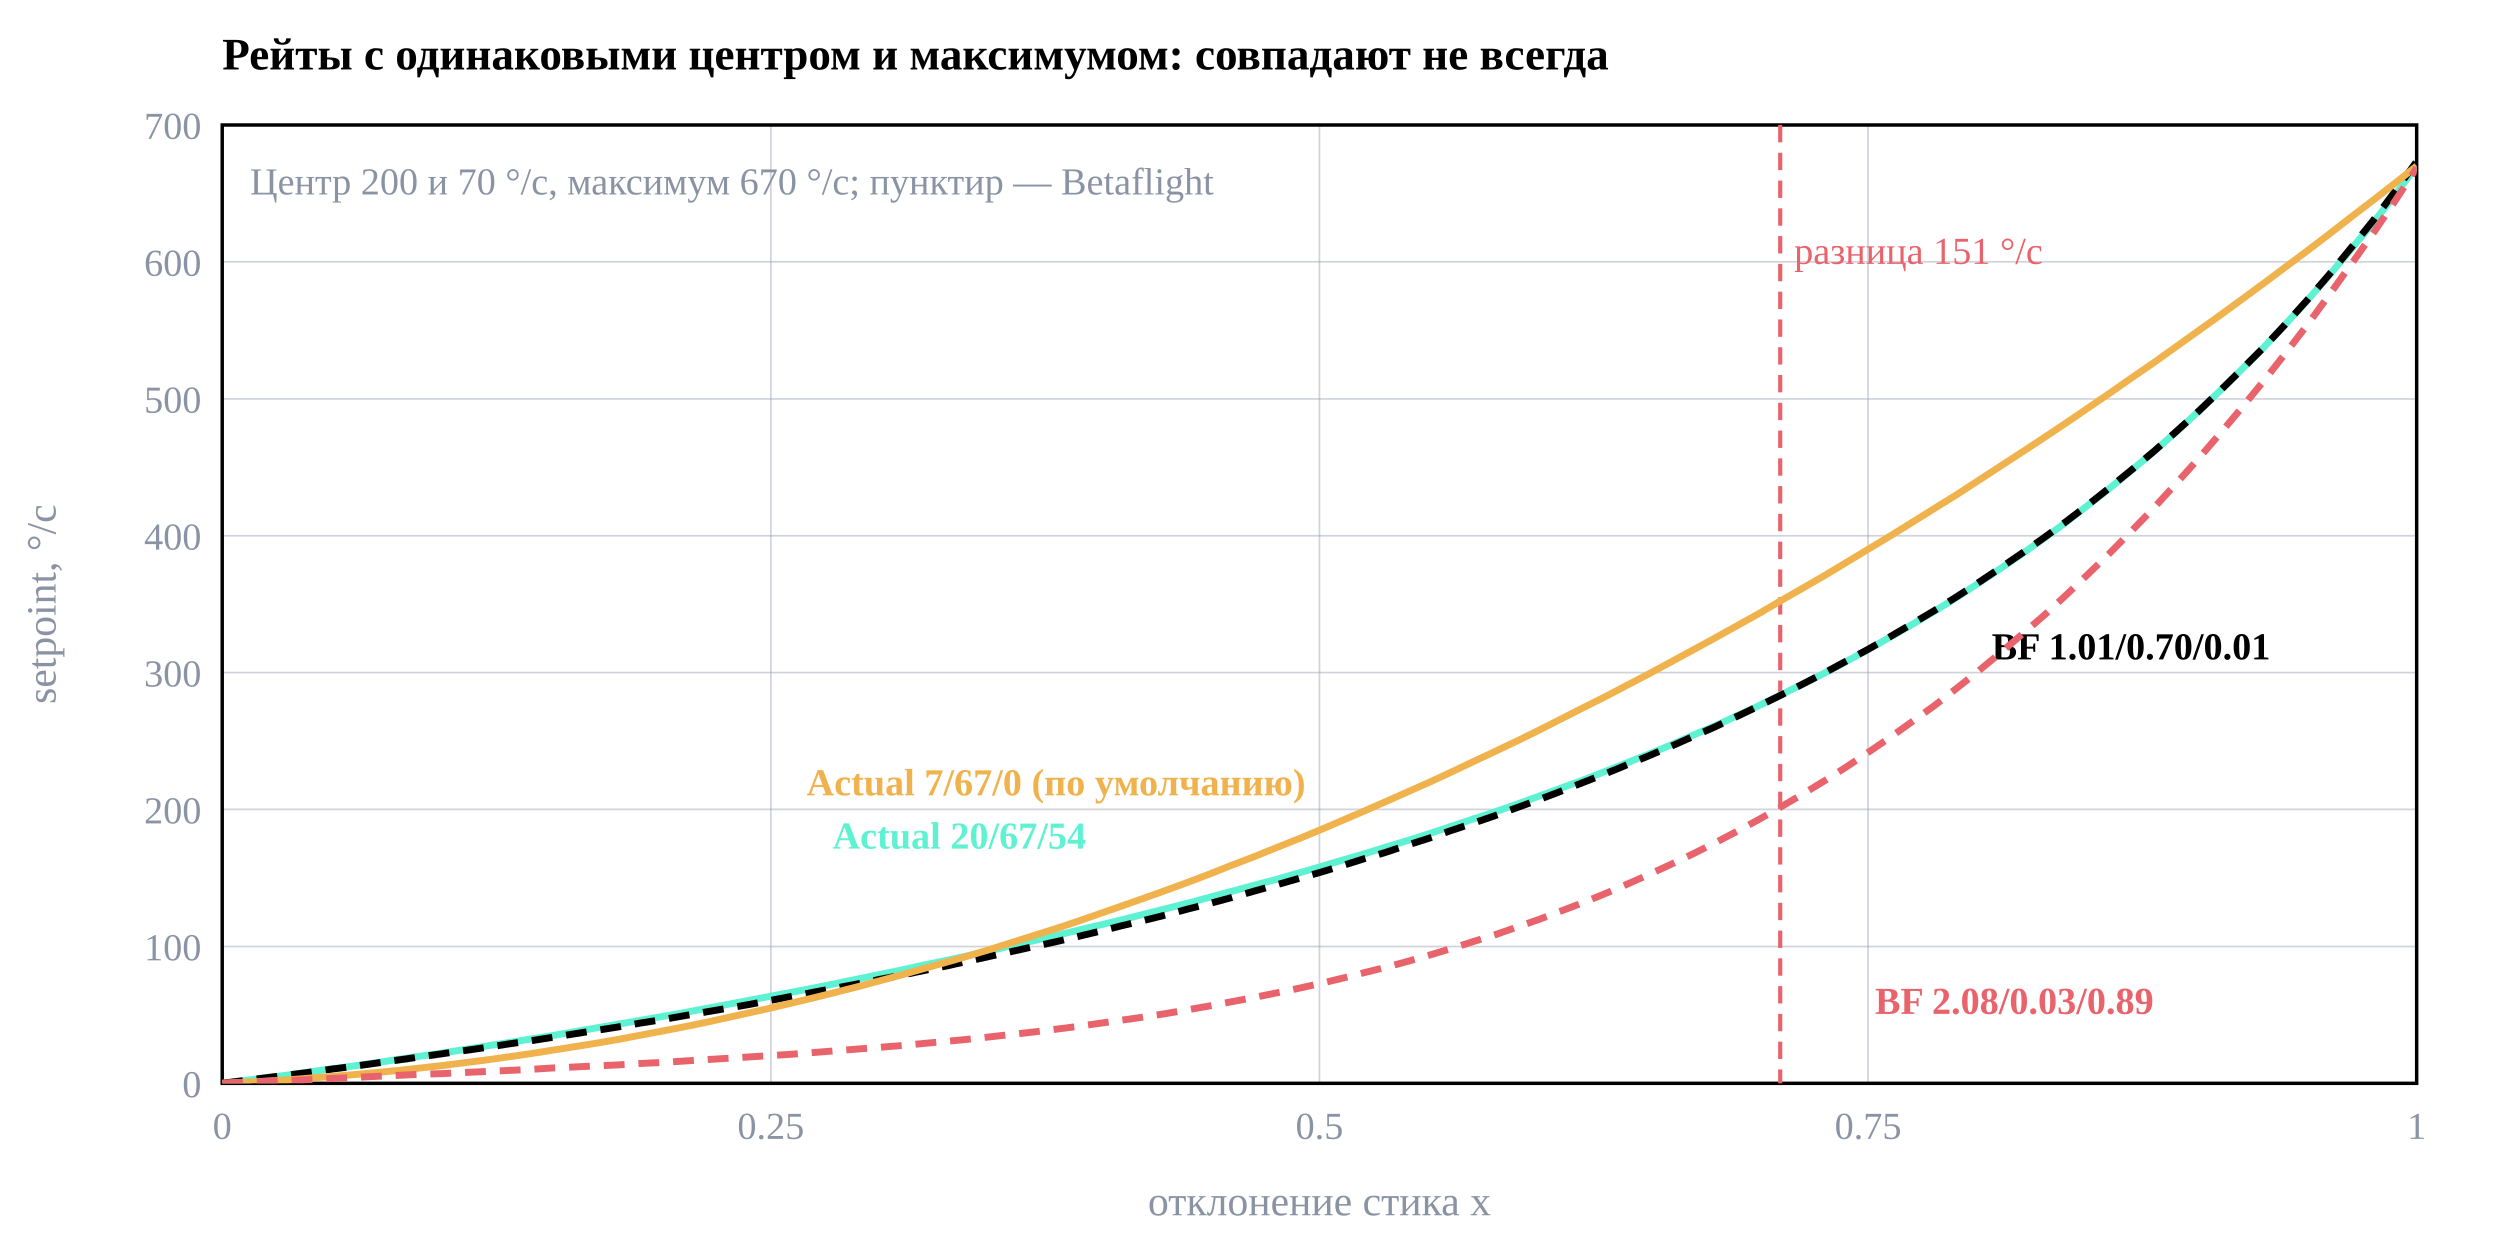
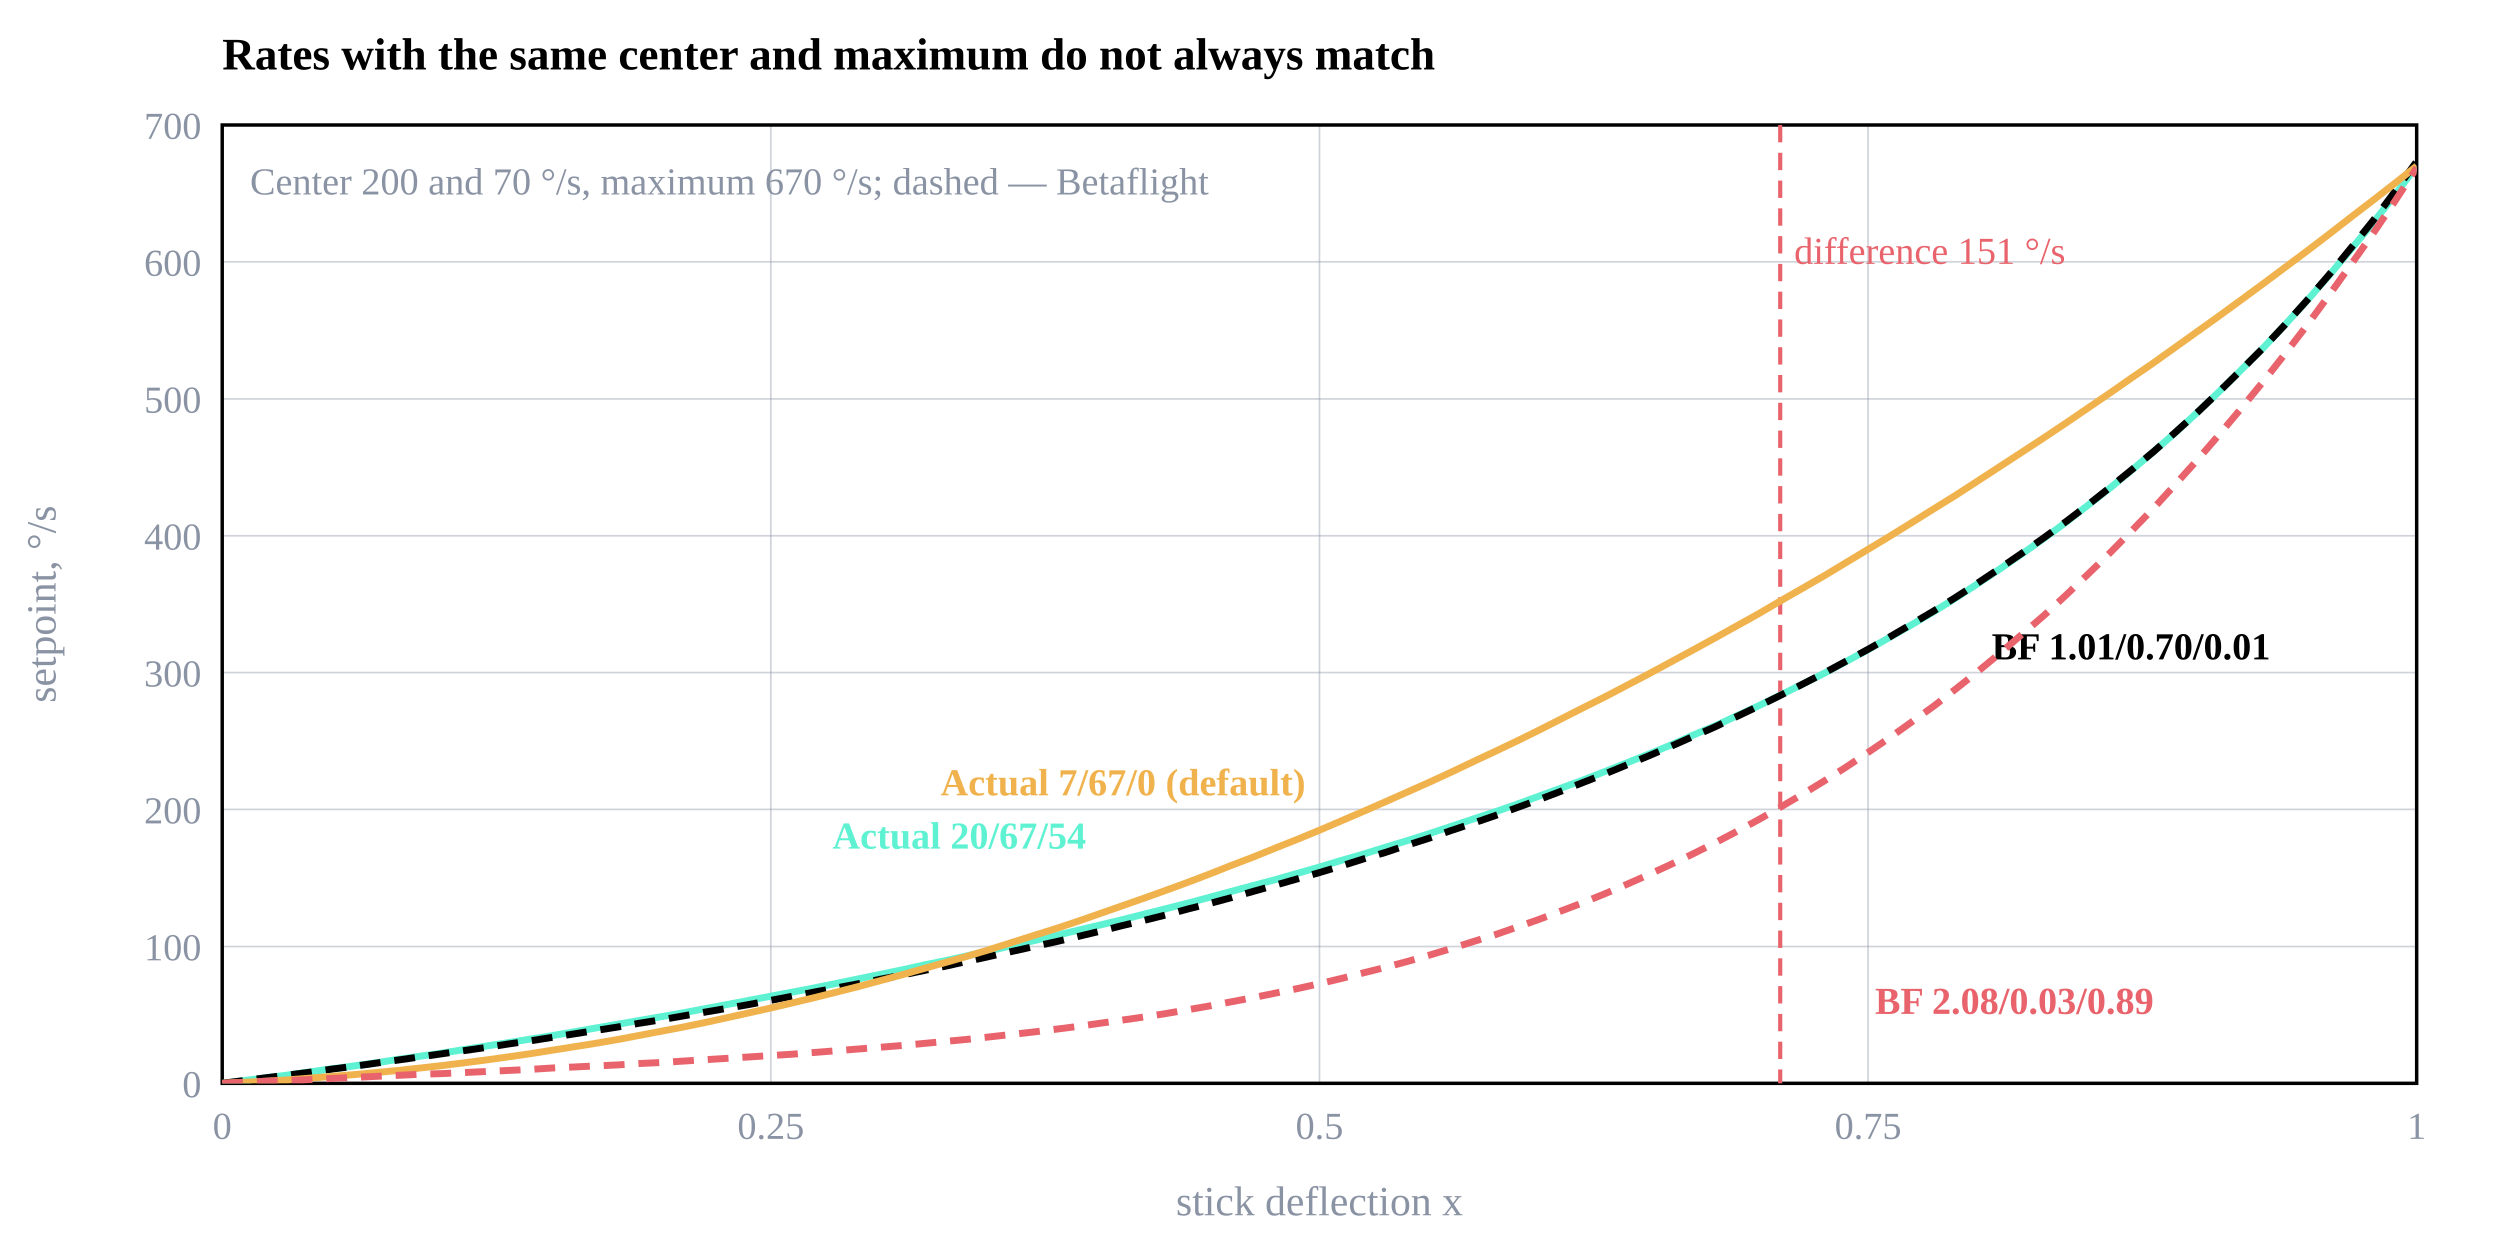
<svg xmlns="http://www.w3.org/2000/svg" viewBox="0 0 720 360" width="100%" role="img" aria-labelledby="t" style="max-width:720px;display:block;margin:0 auto">
  <style>text{font-family: var(--gc-font-mono, ui-monospace, Menlo, monospace); font-size: 12px;fill:currentColor} .m{fill:var(--gc-ink-muted, #8a93a3)} .a{fill:var(--gc-accent-hud, #5ef1d2)} .w{fill:var(--gc-signal-amber, #f0b24c)} .d{fill:var(--gc-signal-red, #e8636b)} .box{fill:var(--gc-surface-200, rgba(128,128,128,0.08));stroke:currentColor;stroke-width:1.2} .boxa{fill:var(--gc-surface-200, rgba(128,128,128,0.08));stroke:var(--gc-accent-hud, #5ef1d2);stroke-width:1.6} .ln{stroke:currentColor;stroke-width:1.2;fill:none} .lna{stroke:var(--gc-accent-hud, #5ef1d2);stroke-width:1.6;fill:none} .lnm{stroke:var(--gc-ink-muted, #8a93a3);stroke-width:1;fill:none;stroke-dasharray:4 3} .t{font-size:11px} .b{font-weight:600}</style>
  <defs>
    <marker id="ar" viewBox="0 0 10 10" refX="9" refY="5" markerWidth="7" markerHeight="7" orient="auto-start-reverse">
      <path d="M0 0L10 5L0 10z" fill="currentColor" />
    </marker>
    <marker id="ara" viewBox="0 0 10 10" refX="9" refY="5" markerWidth="7" markerHeight="7" orient="auto-start-reverse">
      <path d="M0 0L10 5L0 10z" fill="var(--gc-accent-hud, #5ef1d2)" />
    </marker>
  </defs>
-   <text x="64" y="20" text-anchor="start" class="b" style="font-size:13px">Рейты с одинаковыми центром и максимумом: совпадают не всегда</text>
+   <text x="64" y="20" text-anchor="start" class="b" style="font-size:13px">Rates with the same center and maximum do not always match</text>
  <line x1="64.0" y1="36" x2="64.0" y2="312" stroke="var(--gc-ink-muted, #8a93a3)" stroke-width="0.5" opacity="0.4" />
  <text x="64.0" y="328" text-anchor="middle" class="m t">0</text>
  <line x1="222.0" y1="36" x2="222.0" y2="312" stroke="var(--gc-ink-muted, #8a93a3)" stroke-width="0.5" opacity="0.4" />
  <text x="222.0" y="328" text-anchor="middle" class="m t">0.25</text>
  <line x1="380.0" y1="36" x2="380.0" y2="312" stroke="var(--gc-ink-muted, #8a93a3)" stroke-width="0.5" opacity="0.4" />
  <text x="380.0" y="328" text-anchor="middle" class="m t">0.5</text>
  <line x1="538.0" y1="36" x2="538.0" y2="312" stroke="var(--gc-ink-muted, #8a93a3)" stroke-width="0.5" opacity="0.4" />
  <text x="538.0" y="328" text-anchor="middle" class="m t">0.75</text>
  <line x1="696.0" y1="36" x2="696.0" y2="312" stroke="var(--gc-ink-muted, #8a93a3)" stroke-width="0.5" opacity="0.4" />
  <text x="696.0" y="328" text-anchor="middle" class="m t">1</text>
  <line x1="64" y1="312.0" x2="696" y2="312.0" stroke="var(--gc-ink-muted, #8a93a3)" stroke-width="0.5" opacity="0.4" />
  <text x="58" y="316.0" text-anchor="end" class="m t">0</text>
  <line x1="64" y1="272.6" x2="696" y2="272.6" stroke="var(--gc-ink-muted, #8a93a3)" stroke-width="0.5" opacity="0.4" />
  <text x="58" y="276.571" text-anchor="end" class="m t">100</text>
  <line x1="64" y1="233.1" x2="696" y2="233.1" stroke="var(--gc-ink-muted, #8a93a3)" stroke-width="0.5" opacity="0.4" />
  <text x="58" y="237.143" text-anchor="end" class="m t">200</text>
  <line x1="64" y1="193.7" x2="696" y2="193.7" stroke="var(--gc-ink-muted, #8a93a3)" stroke-width="0.5" opacity="0.4" />
  <text x="58" y="197.714" text-anchor="end" class="m t">300</text>
  <line x1="64" y1="154.3" x2="696" y2="154.3" stroke="var(--gc-ink-muted, #8a93a3)" stroke-width="0.5" opacity="0.4" />
  <text x="58" y="158.286" text-anchor="end" class="m t">400</text>
  <line x1="64" y1="114.9" x2="696" y2="114.9" stroke="var(--gc-ink-muted, #8a93a3)" stroke-width="0.5" opacity="0.4" />
  <text x="58" y="118.857" text-anchor="end" class="m t">500</text>
  <line x1="64" y1="75.4" x2="696" y2="75.4" stroke="var(--gc-ink-muted, #8a93a3)" stroke-width="0.5" opacity="0.4" />
  <text x="58" y="79.429" text-anchor="end" class="m t">600</text>
  <line x1="64" y1="36.0" x2="696" y2="36.0" stroke="var(--gc-ink-muted, #8a93a3)" stroke-width="0.5" opacity="0.4" />
  <text x="58" y="40.0" text-anchor="end" class="m t">700</text>
  <rect x="64" y="36" width="632" height="276" fill="none" stroke="currentColor" stroke-width="1" />
-   <text x="380.0" y="350" text-anchor="middle" class="m">отклонение стика x</text>
-   <text transform="translate(16 174.0) rotate(-90)" text-anchor="middle" class="m">setpoint, °/с</text>
+   <text x="380.0" y="350" text-anchor="middle" class="m">stick deflection x</text>
+   <text transform="translate(16 174.0) rotate(-90)" text-anchor="middle" class="m">setpoint, °/s</text>
  <line x1="512.7" y1="36" x2="512.7" y2="312" stroke="var(--gc-signal-red, #e8636b)" stroke-width="1.2" stroke-dasharray="5 3" />
-   <text x="516.72" y="76" text-anchor="start" class="d t">разница 151 °/с</text>
+   <text x="516.72" y="76" text-anchor="start" class="d t">difference 151 °/s</text>
  <clipPath id="pc218c504d">
    <rect x="64" y="36" width="632" height="276" />
  </clipPath>
  <path d="M64.0 312.0 L70.3 311.2 L76.6 310.4 L83.0 309.6 L89.3 308.7 L95.6 307.8 L101.9 307.0 L108.2 306.1 L114.6 305.1 L120.9 304.2 L127.2 303.3 L133.5 302.3 L139.8 301.3 L146.2 300.3 L152.5 299.3 L158.8 298.3 L165.1 297.2 L171.4 296.1 L177.8 295.0 L184.1 293.9 L190.4 292.8 L196.7 291.7 L203.0 290.5 L209.4 289.3 L215.7 288.1 L222.0 286.9 L228.3 285.7 L234.6 284.5 L241.0 283.2 L247.3 281.9 L253.6 280.6 L259.9 279.3 L266.2 277.9 L272.6 276.6 L278.9 275.2 L285.2 273.8 L291.5 272.3 L297.8 270.9 L304.2 269.4 L310.5 267.9 L316.8 266.4 L323.1 264.9 L329.4 263.3 L335.8 261.7 L342.1 260.1 L348.4 258.4 L354.7 256.7 L361.0 255.0 L367.4 253.3 L373.7 251.5 L380.0 249.7 L386.3 247.8 L392.6 246.0 L399.0 244.0 L405.3 242.1 L411.6 240.1 L417.9 238.0 L424.2 235.9 L430.6 233.8 L436.9 231.6 L443.2 229.3 L449.5 227.0 L455.8 224.7 L462.2 222.2 L468.5 219.7 L474.8 217.2 L481.1 214.6 L487.4 211.8 L493.8 209.1 L500.1 206.2 L506.4 203.3 L512.7 200.2 L519.0 197.1 L525.4 193.9 L531.7 190.5 L538.0 187.1 L544.3 183.5 L550.6 179.9 L557.0 176.1 L563.3 172.2 L569.6 168.1 L575.9 163.9 L582.2 159.6 L588.6 155.1 L594.9 150.5 L601.2 145.6 L607.5 140.7 L613.8 135.5 L620.2 130.1 L626.5 124.6 L632.8 118.8 L639.1 112.8 L645.4 106.6 L651.8 100.2 L658.1 93.5 L664.4 86.6 L670.7 79.4 L677.0 71.9 L683.4 64.2 L689.7 56.2 L696.0 47.8" fill="none" stroke="var(--gc-accent-hud, #5ef1d2)" stroke-width="2" clip-path="url(#pc218c504d)" />
  <text x="312.8" y="244.408" text-anchor="end" class="a t b">Actual 20/67/54</text>
  <path d="M64.0 312.0 L70.3 311.2 L76.6 310.4 L83.0 309.6 L89.3 308.8 L95.6 307.9 L101.9 307.1 L108.2 306.2 L114.6 305.3 L120.9 304.4 L127.2 303.5 L133.5 302.6 L139.8 301.7 L146.2 300.7 L152.5 299.8 L158.8 298.8 L165.1 297.8 L171.4 296.8 L177.8 295.8 L184.1 294.7 L190.4 293.7 L196.7 292.6 L203.0 291.5 L209.4 290.4 L215.7 289.3 L222.0 288.1 L228.3 286.9 L234.6 285.7 L241.0 284.5 L247.3 283.3 L253.6 282.0 L259.9 280.8 L266.2 279.5 L272.6 278.2 L278.9 276.8 L285.2 275.4 L291.5 274.0 L297.8 272.6 L304.2 271.2 L310.5 269.7 L316.8 268.2 L323.1 266.6 L329.4 265.1 L335.8 263.5 L342.1 261.8 L348.4 260.2 L354.7 258.5 L361.0 256.7 L367.4 254.9 L373.7 253.1 L380.0 251.3 L386.3 249.4 L392.6 247.4 L399.0 245.5 L405.3 243.4 L411.6 241.4 L417.9 239.2 L424.2 237.1 L430.6 234.9 L436.9 232.6 L443.2 230.3 L449.5 227.9 L455.8 225.4 L462.2 222.9 L468.5 220.3 L474.8 217.7 L481.1 215.0 L487.4 212.2 L493.8 209.4 L500.1 206.4 L506.4 203.4 L512.7 200.3 L519.0 197.1 L525.4 193.8 L531.7 190.4 L538.0 187.0 L544.3 183.4 L550.6 179.7 L557.0 175.9 L563.3 172.0 L569.6 167.9 L575.9 163.7 L582.2 159.4 L588.6 154.9 L594.9 150.3 L601.2 145.5 L607.5 140.5 L613.8 135.4 L620.2 130.1 L626.5 124.5 L632.8 118.8 L639.1 112.8 L645.4 106.6 L651.8 100.2 L658.1 93.5 L664.4 86.5 L670.7 79.2 L677.0 71.5 L683.4 63.6 L689.7 55.2 L696.0 46.5" fill="none" stroke="currentColor" stroke-width="2" stroke-dasharray="6 4" clip-path="url(#pc218c504d)" />
  <text x="573.6" y="189.896" text-anchor="start" class=" t b">BF 1.01/0.70/0.01</text>
  <path d="M64.0 312.0 L70.3 311.7 L76.6 311.4 L83.0 311.0 L89.3 310.5 L95.6 310.0 L101.9 309.5 L108.2 308.9 L114.6 308.3 L120.9 307.6 L127.2 306.9 L133.5 306.1 L139.8 305.3 L146.2 304.4 L152.5 303.5 L158.8 302.5 L165.1 301.5 L171.4 300.5 L177.8 299.4 L184.1 298.2 L190.4 297.0 L196.7 295.8 L203.0 294.5 L209.4 293.1 L215.7 291.7 L222.0 290.3 L228.3 288.8 L234.6 287.3 L241.0 285.7 L247.3 284.1 L253.6 282.4 L259.9 280.7 L266.2 278.9 L272.6 277.1 L278.9 275.3 L285.2 273.4 L291.5 271.4 L297.8 269.4 L304.2 267.4 L310.5 265.3 L316.8 263.1 L323.1 260.9 L329.4 258.7 L335.8 256.4 L342.1 254.1 L348.4 251.7 L354.7 249.2 L361.0 246.8 L367.4 244.2 L373.7 241.7 L380.0 239.1 L386.3 236.4 L392.6 233.7 L399.0 230.9 L405.3 228.1 L411.6 225.3 L417.9 222.4 L424.2 219.4 L430.6 216.4 L436.9 213.4 L443.2 210.3 L449.5 207.1 L455.8 203.9 L462.2 200.7 L468.5 197.4 L474.8 194.1 L481.1 190.7 L487.4 187.3 L493.8 183.8 L500.1 180.3 L506.4 176.8 L512.7 173.1 L519.0 169.5 L525.4 165.8 L531.7 162.0 L538.0 158.2 L544.3 154.4 L550.6 150.5 L557.0 146.5 L563.3 142.6 L569.6 138.5 L575.9 134.4 L582.2 130.3 L588.6 126.1 L594.9 121.9 L601.2 117.6 L607.5 113.3 L613.8 108.9 L620.2 104.5 L626.5 100.0 L632.8 95.5 L639.1 91.0 L645.4 86.4 L651.8 81.7 L658.1 77.0 L664.4 72.3 L670.7 67.5 L677.0 62.6 L683.4 57.7 L689.7 52.8 L696.0 47.8" fill="none" stroke="var(--gc-signal-amber, #f0b24c)" stroke-width="2" clip-path="url(#pc218c504d)" />
-   <text x="376.0" y="229.057" text-anchor="end" class="w t b">Actual 7/67/0 (по умолчанию)</text>
+   <text x="376.0" y="229.057" text-anchor="end" class="w t b">Actual 7/67/0 (default)</text>
  <path d="M64.0 312.0 L70.3 311.7 L76.6 311.4 L83.0 311.2 L89.3 310.9 L95.6 310.6 L101.9 310.3 L108.2 310.0 L114.6 309.7 L120.9 309.4 L127.2 309.2 L133.5 308.9 L139.8 308.6 L146.2 308.3 L152.5 308.0 L158.8 307.6 L165.1 307.3 L171.4 307.0 L177.8 306.7 L184.1 306.3 L190.4 306.0 L196.7 305.6 L203.0 305.2 L209.4 304.8 L215.7 304.4 L222.0 304.0 L228.3 303.6 L234.6 303.1 L241.0 302.6 L247.3 302.1 L253.6 301.6 L259.9 301.1 L266.2 300.5 L272.6 299.9 L278.9 299.3 L285.2 298.6 L291.5 297.9 L297.8 297.2 L304.2 296.4 L310.5 295.6 L316.8 294.7 L323.1 293.8 L329.4 292.9 L335.8 291.9 L342.1 290.8 L348.4 289.7 L354.7 288.5 L361.0 287.3 L367.4 286.0 L373.7 284.7 L380.0 283.3 L386.3 281.8 L392.6 280.2 L399.0 278.6 L405.3 276.9 L411.6 275.1 L417.9 273.2 L424.2 271.2 L430.6 269.2 L436.9 267.0 L443.2 264.8 L449.5 262.4 L455.8 260.0 L462.2 257.4 L468.5 254.7 L474.8 251.9 L481.1 249.0 L487.4 246.0 L493.8 242.8 L500.1 239.5 L506.4 236.1 L512.7 232.5 L519.0 228.8 L525.4 224.9 L531.7 220.9 L538.0 216.7 L544.3 212.4 L550.6 207.9 L557.0 203.3 L563.3 198.4 L569.6 193.4 L575.9 188.2 L582.2 182.8 L588.6 177.3 L594.9 171.5 L601.2 165.5 L607.5 159.4 L613.8 153.0 L620.2 146.4 L626.5 139.5 L632.8 132.5 L639.1 125.2 L645.4 117.7 L651.8 109.9 L658.1 101.9 L664.4 93.7 L670.7 85.1 L677.0 76.3 L683.4 67.3 L689.7 58.0 L696.0 48.3" fill="none" stroke="var(--gc-signal-red, #e8636b)" stroke-width="2" stroke-dasharray="6 4" clip-path="url(#pc218c504d)" />
-   <text x="72" y="56" text-anchor="start" class="m t">Центр 200 и 70 °/с, максимум 670 °/с; пунктир — Betaflight</text>
+   <text x="72" y="56" text-anchor="start" class="m t">Center 200 and 70 °/s, maximum 670 °/s; dashed — Betaflight</text>
  <text x="540" y="292" text-anchor="start" class="d b t">BF 2.08/0.03/0.89</text>
</svg>
